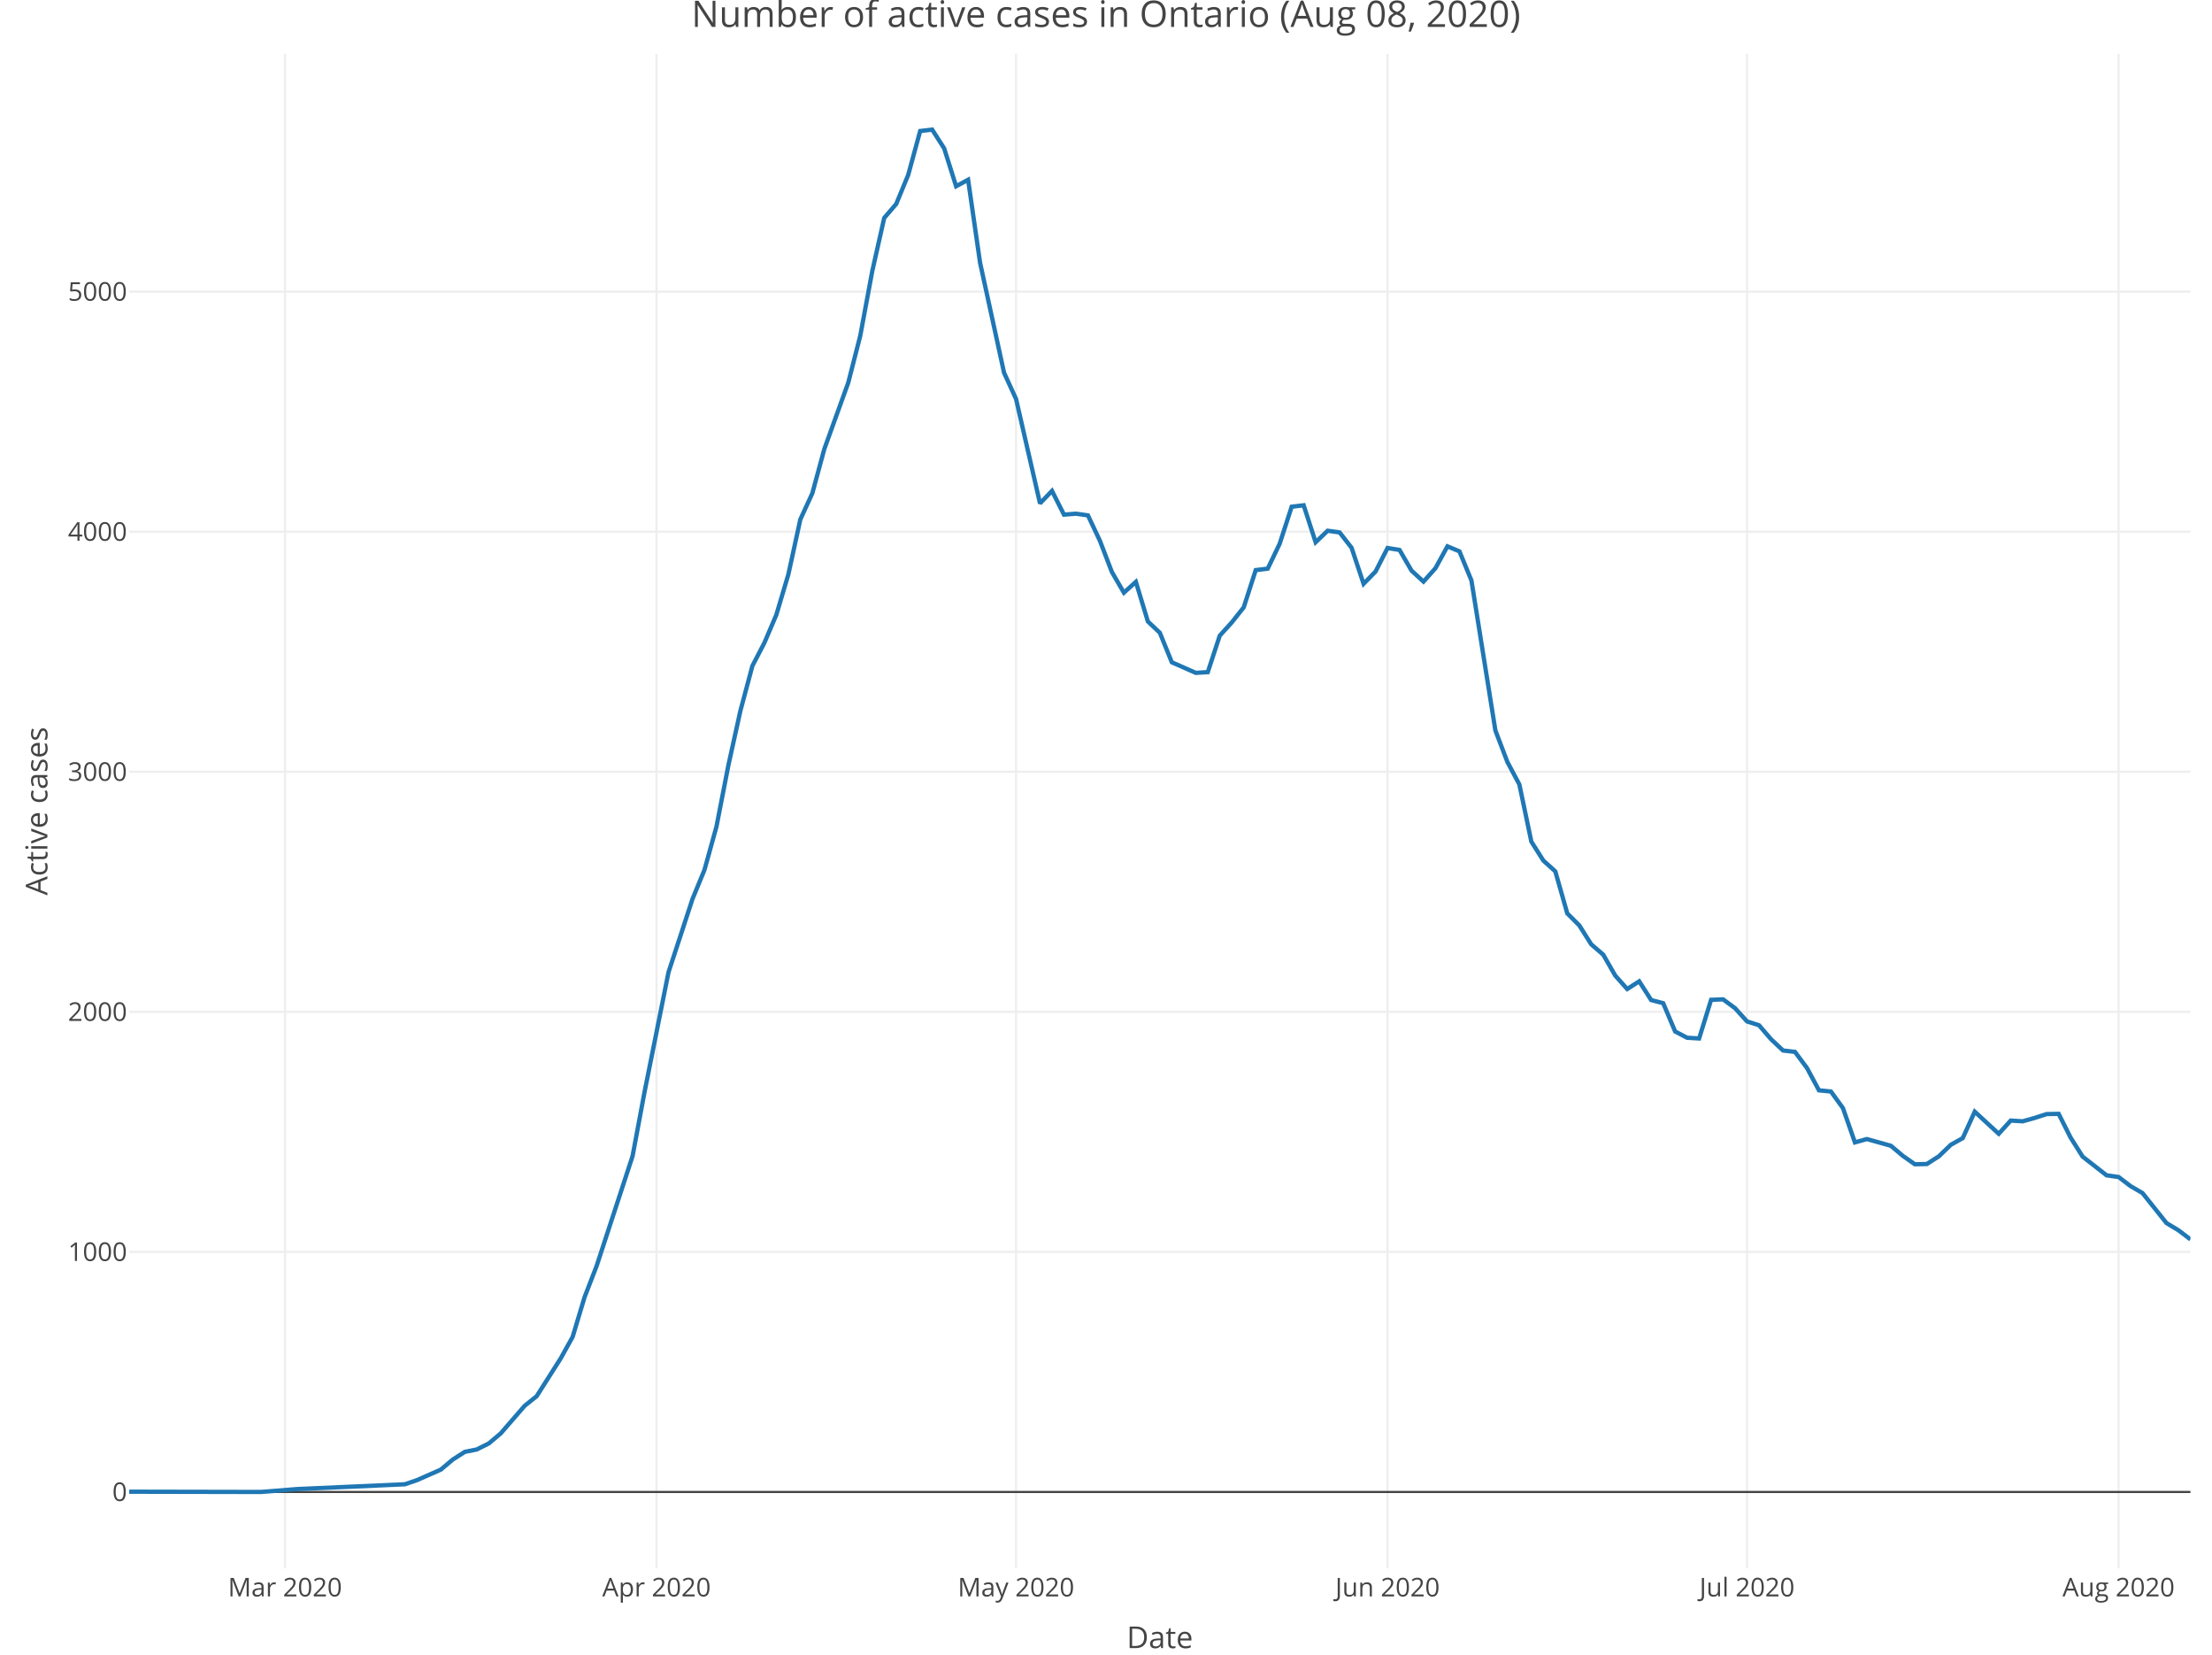
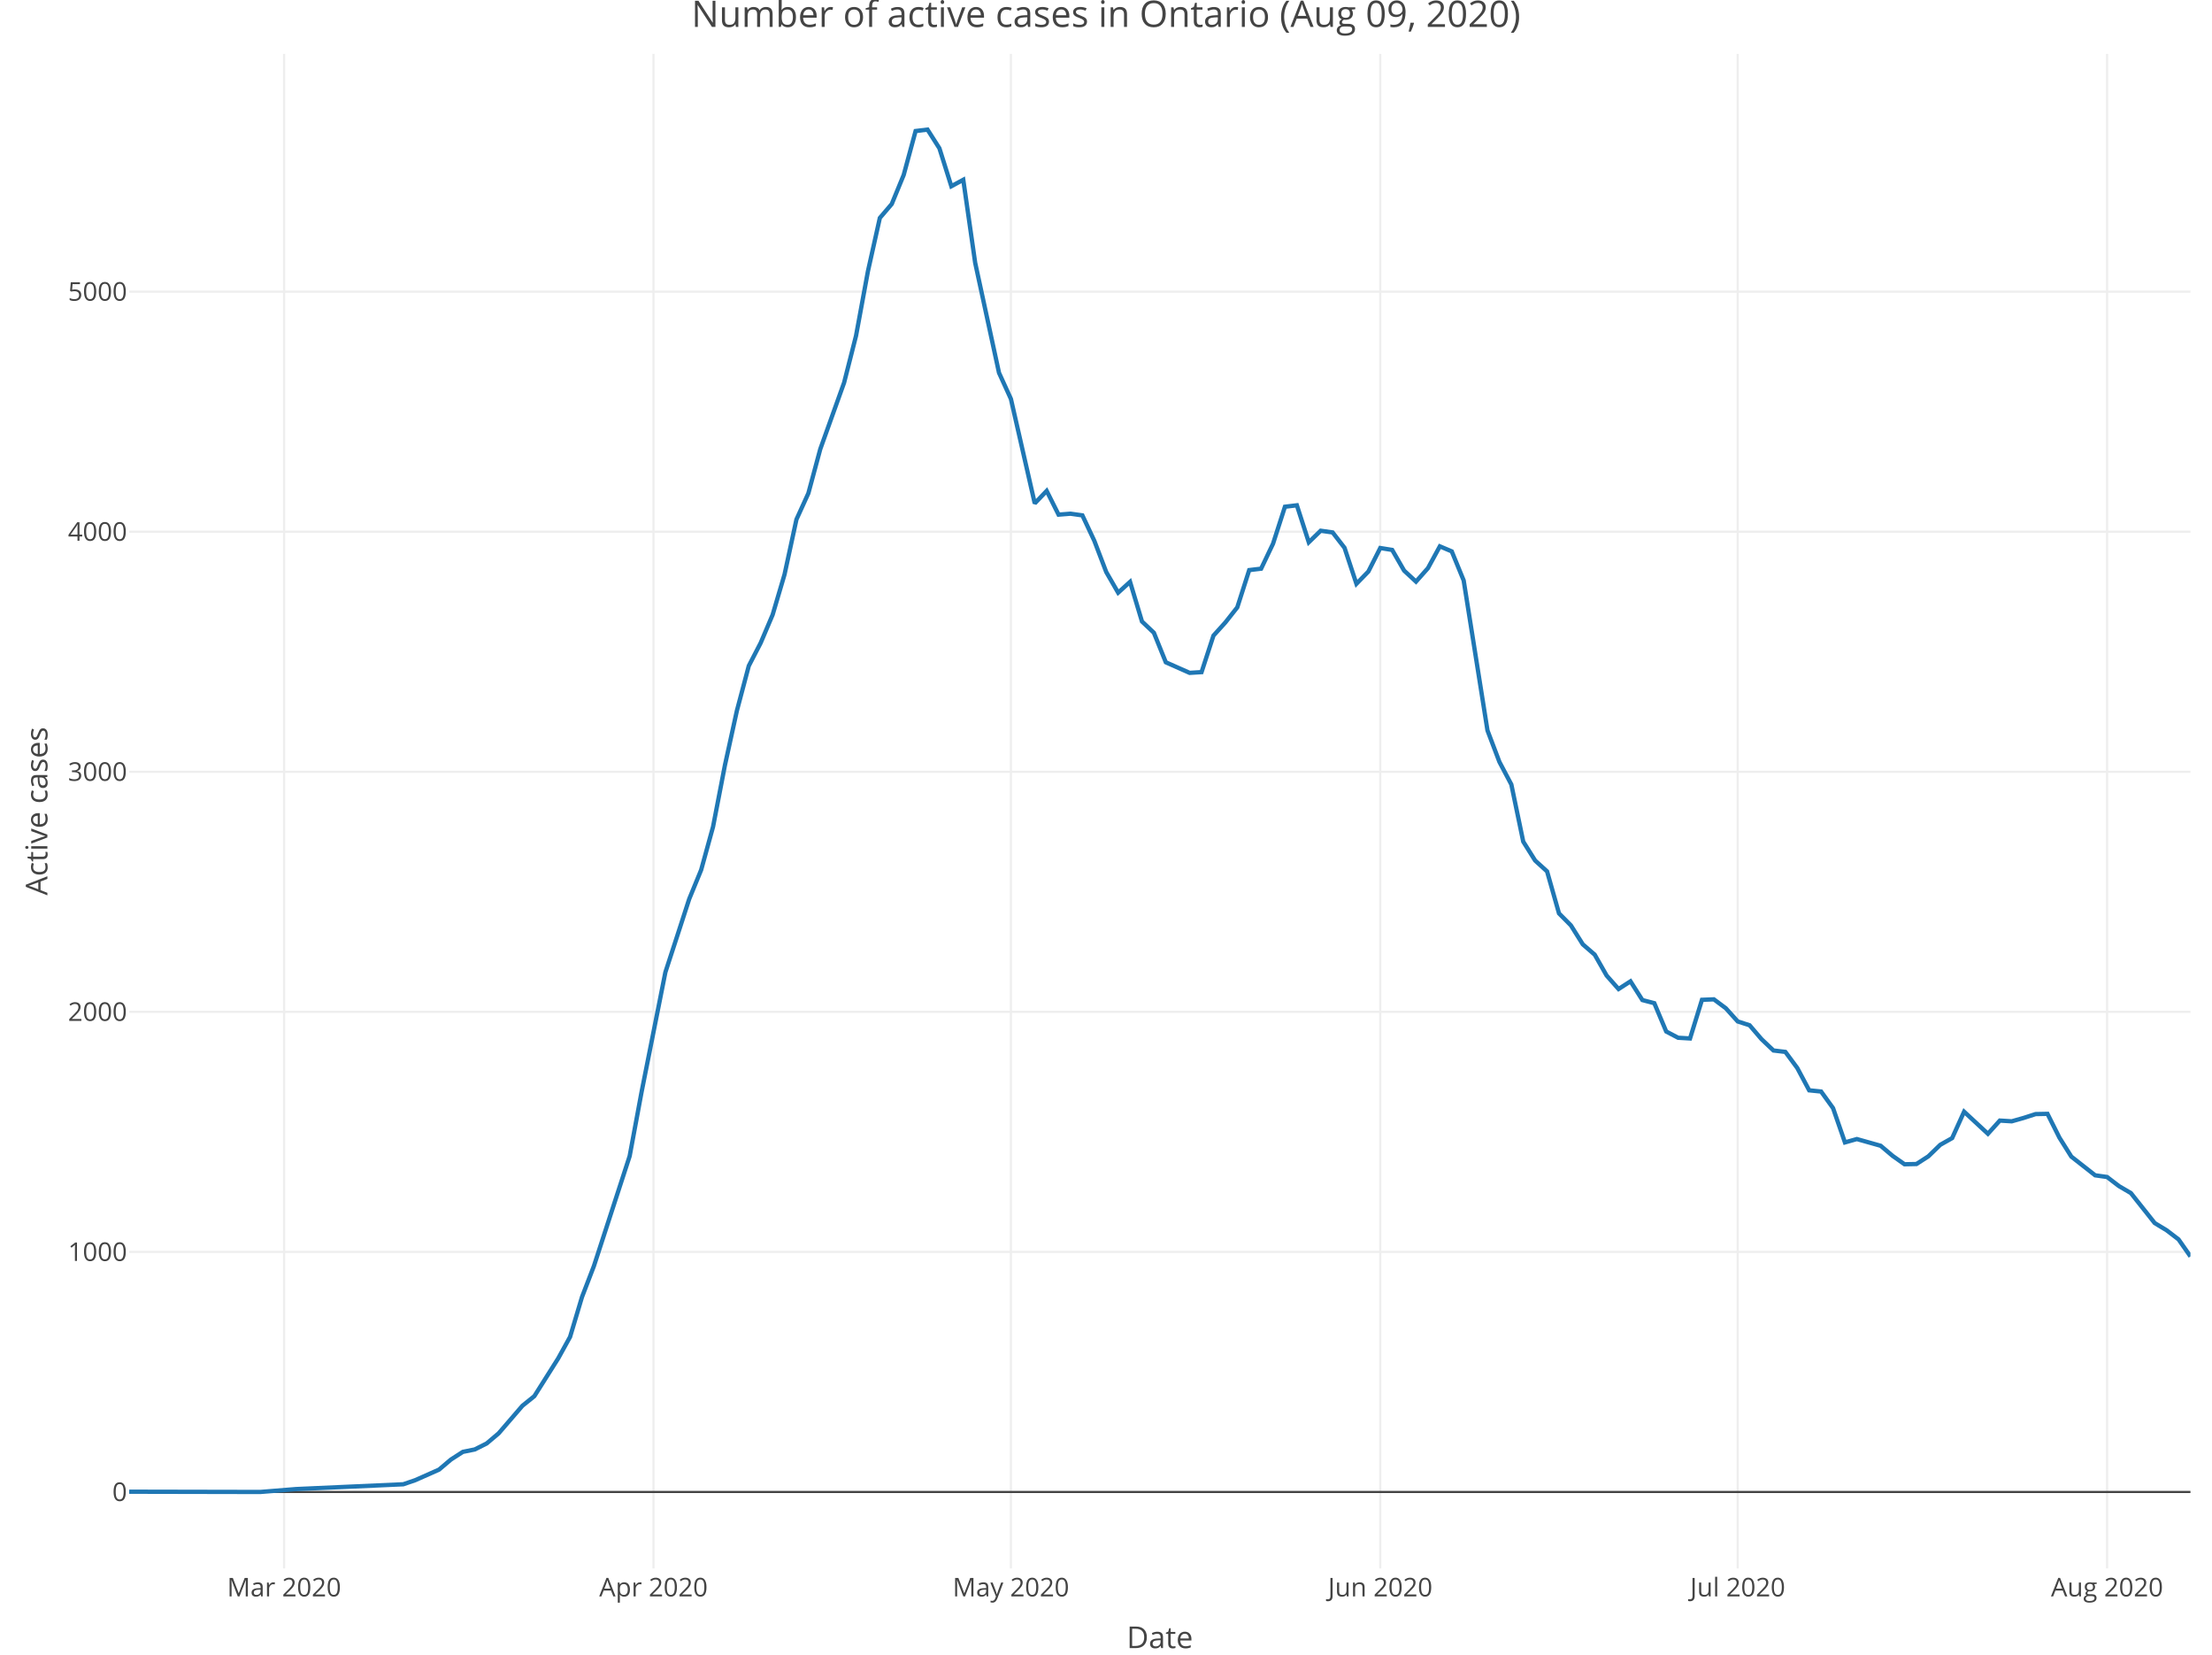
<svg xmlns="http://www.w3.org/2000/svg" class="main-svg" width="1027" height="768" style="" viewBox="0 0 1027 768">
  <rect x="0" y="0" width="1027" height="768" style="fill: rgb(255, 255, 255); fill-opacity: 1;" />
-   <defs id="defs-f7a095">
+   <defs id="defs-b09701">
    <g class="clips">
-       <clipPath id="clipf7a095xyplot" class="plotclip">
+       <clipPath id="clipb09701xyplot" class="plotclip">
        <rect width="957" height="703" />
      </clipPath>
-       <clipPath class="axesclip" id="clipf7a095x">
+       <clipPath class="axesclip" id="clipb09701x">
        <rect x="60" y="0" width="957" height="768" />
      </clipPath>
-       <clipPath class="axesclip" id="clipf7a095y">
+       <clipPath class="axesclip" id="clipb09701y">
        <rect x="0" y="25" width="1027" height="703" />
      </clipPath>
-       <clipPath class="axesclip" id="clipf7a095xy">
+       <clipPath class="axesclip" id="clipb09701xy">
        <rect x="60" y="25" width="957" height="703" />
      </clipPath>
    </g>
    <g class="gradients" />
  </defs>
  <g class="bglayer" />
  <g class="layer-below">
    <g class="imagelayer" />
    <g class="shapelayer" />
  </g>
  <g class="cartesianlayer">
    <g class="subplot xy">
      <g class="layer-subplot">
        <g class="shapelayer" />
        <g class="imagelayer" />
      </g>
      <g class="gridlayer">
        <g class="x">
-           <path class="xgrid crisp" transform="translate(132.33,0)" d="M0,25v703" style="stroke: rgb(238, 238, 238); stroke-opacity: 1; stroke-width: 1px;" />
-           <path class="xgrid crisp" transform="translate(304.81,0)" d="M0,25v703" style="stroke: rgb(238, 238, 238); stroke-opacity: 1; stroke-width: 1px;" />
-           <path class="xgrid crisp" transform="translate(471.73,0)" d="M0,25v703" style="stroke: rgb(238, 238, 238); stroke-opacity: 1; stroke-width: 1px;" />
-           <path class="xgrid crisp" transform="translate(644.22,0)" d="M0,25v703" style="stroke: rgb(238, 238, 238); stroke-opacity: 1; stroke-width: 1px;" />
-           <path class="xgrid crisp" transform="translate(811.13,0)" d="M0,25v703" style="stroke: rgb(238, 238, 238); stroke-opacity: 1; stroke-width: 1px;" />
-           <path class="xgrid crisp" transform="translate(983.62,0)" d="M0,25v703" style="stroke: rgb(238, 238, 238); stroke-opacity: 1; stroke-width: 1px;" />
+           <path class="xgrid crisp" transform="translate(131.91,0)" d="M0,25v703" style="stroke: rgb(238, 238, 238); stroke-opacity: 1; stroke-width: 1px;" />
+           <path class="xgrid crisp" transform="translate(303.4,0)" d="M0,25v703" style="stroke: rgb(238, 238, 238); stroke-opacity: 1; stroke-width: 1px;" />
+           <path class="xgrid crisp" transform="translate(469.35,0)" d="M0,25v703" style="stroke: rgb(238, 238, 238); stroke-opacity: 1; stroke-width: 1px;" />
+           <path class="xgrid crisp" transform="translate(640.84,0)" d="M0,25v703" style="stroke: rgb(238, 238, 238); stroke-opacity: 1; stroke-width: 1px;" />
+           <path class="xgrid crisp" transform="translate(806.79,0)" d="M0,25v703" style="stroke: rgb(238, 238, 238); stroke-opacity: 1; stroke-width: 1px;" />
+           <path class="xgrid crisp" transform="translate(978.28,0)" d="M0,25v703" style="stroke: rgb(238, 238, 238); stroke-opacity: 1; stroke-width: 1px;" />
        </g>
        <g class="y">
          <path class="ygrid crisp" transform="translate(0,581.09)" d="M60,0h957" style="stroke: rgb(238, 238, 238); stroke-opacity: 1; stroke-width: 1px;" />
          <path class="ygrid crisp" transform="translate(0,469.66)" d="M60,0h957" style="stroke: rgb(238, 238, 238); stroke-opacity: 1; stroke-width: 1px;" />
          <path class="ygrid crisp" transform="translate(0,358.23)" d="M60,0h957" style="stroke: rgb(238, 238, 238); stroke-opacity: 1; stroke-width: 1px;" />
          <path class="ygrid crisp" transform="translate(0,246.8)" d="M60,0h957" style="stroke: rgb(238, 238, 238); stroke-opacity: 1; stroke-width: 1px;" />
          <path class="ygrid crisp" transform="translate(0,135.37)" d="M60,0h957" style="stroke: rgb(238, 238, 238); stroke-opacity: 1; stroke-width: 1px;" />
        </g>
      </g>
      <g class="zerolinelayer">
        <path class="yzl zl crisp" transform="translate(0,692.52)" d="M60,0h957" style="stroke: rgb(68, 68, 68); stroke-opacity: 1; stroke-width: 1px;" />
      </g>
      <path class="xlines-below" />
      <path class="ylines-below" />
      <g class="overlines-below" />
      <g class="xaxislayer-below" />
      <g class="yaxislayer-below" />
      <g class="overaxes-below" />
-       <g class="plot" transform="translate(60, 25)" clip-path="url('#clipf7a095xyplot')">
+       <g class="plot" transform="translate(60, 25)" clip-path="url('#clipb09701xyplot')">
        <g class="scatterlayer mlayer">
-           <g class="trace scatter trace2cbe96" style="stroke-miterlimit: 2; opacity: 1;">
+           <g class="trace scatter trace687044" style="stroke-miterlimit: 2; opacity: 1;">
            <g class="fills" />
            <g class="errorbars" />
            <g class="lines">
-               <path class="js-line" d="M0,667.4L61.2,667.52L77.9,666.18L127.97,663.95L133.53,662.06L144.66,657.15L150.23,652.47L155.79,648.91L161.35,647.79L166.92,645.01L172.48,640.33L183.61,627.51L189.17,623.06L200.3,605.56L205.87,595.53L211.43,577.03L216.99,562.66L233.69,511.63L239.25,481.87L250.38,426.27L255.94,409.33L261.51,392.28L267.07,378.8L272.63,358.74L278.2,330.11L283.76,304.92L289.33,284.08L294.89,273.39L300.45,260.35L306.02,241.63L311.58,216.11L317.15,203.97L322.71,183.46L333.84,152.6L339.4,130.87L344.97,100.89L350.53,76.16L356.09,69.69L361.66,56.21L367.22,35.82L372.78,35.15L378.35,43.84L383.91,61.45L389.48,58.44L395.04,96.99L406.17,148.03L411.73,160.17L422.86,208.65L428.42,202.85L433.99,213.88L439.55,213.44L445.12,214.22L450.68,226.03L456.24,240.52L461.81,250.1L467.37,245.08L472.94,263.47L478.5,268.71L484.06,282.41L495.19,287.32L500.76,286.98L506.32,270.04L511.88,263.92L517.45,256.9L523.01,239.62L528.58,238.96L534.14,227.37L539.7,210.21L545.27,209.54L550.83,226.7L556.4,221.35L561.96,222.13L567.52,229.26L573.09,245.98L578.65,240.29L584.22,229.37L589.78,230.26L595.34,239.85L600.91,244.97L606.47,238.73L612.03,228.59L617.6,230.93L623.16,244.42L634.29,314.06L639.85,328.66L645.42,339.13L650.98,365.65L656.55,374.45L662.11,379.47L667.67,398.97L673.24,404.54L678.8,413.34L684.37,418.14L689.93,427.83L695.49,434.07L701.06,430.5L706.62,439.2L712.19,440.64L717.75,453.79L723.31,456.69L728.88,457.02L734.44,439.08L740.01,438.86L745.57,442.98L751.13,449.11L756.7,450.9L762.26,457.36L767.83,462.6L773.39,463.26L778.95,470.73L784.52,481.09L790.08,481.65L795.65,489.34L801.21,505.27L806.77,503.71L817.9,506.83L823.47,511.51L829.03,515.41L834.59,515.3L840.16,511.74L845.72,506.39L851.28,503.27L856.85,491.01L867.98,501.26L873.54,495.13L879.1,495.47L884.67,493.91L890.23,492.12L895.8,492.01L901.36,503.04L906.92,511.85L918.05,520.54L923.62,521.32L929.18,525.55L934.74,528.79L945.87,542.71L951.44,546.06L957,550.29" style="vector-effect: non-scaling-stroke; fill: none; stroke: rgb(31, 119, 180); stroke-opacity: 1; stroke-width: 2px; opacity: 1;" />
+               <path class="js-line" d="M0,667.4L60.85,667.52L77.45,666.18L127.23,663.95L132.76,662.06L143.83,657.15L149.36,652.47L154.89,648.91L160.42,647.79L165.95,645.01L171.49,640.33L182.55,627.51L188.08,623.06L199.14,605.56L204.68,595.53L210.21,577.03L215.74,562.66L232.34,511.63L237.87,481.87L248.93,426.27L254.46,409.33L259.99,392.28L265.53,378.8L271.06,358.74L276.59,330.11L282.12,304.92L287.65,284.08L293.18,273.39L298.72,260.35L304.25,241.63L309.78,216.11L315.31,203.97L320.84,183.46L331.91,152.6L337.44,130.87L342.97,100.89L348.5,76.16L354.03,69.69L359.57,56.21L365.1,35.82L370.63,35.15L376.16,43.84L381.69,61.45L387.23,58.44L392.76,96.99L403.82,148.03L409.35,160.17L420.42,208.65L425.95,202.85L431.48,213.88L437.01,213.44L442.54,214.22L448.08,226.03L453.61,240.52L459.14,250.1L464.67,245.08L470.2,263.47L475.73,268.71L481.27,282.41L492.33,287.32L497.86,286.98L503.39,270.04L508.92,263.92L514.46,256.9L519.99,239.62L525.52,238.96L531.05,227.37L536.58,210.21L542.12,209.54L547.65,226.7L553.18,221.35L558.71,222.13L564.24,229.26L569.77,245.98L575.31,240.29L580.84,229.37L586.37,230.26L591.9,239.85L597.43,244.97L602.97,238.73L608.5,228.59L614.03,230.93L619.56,244.42L630.62,314.06L636.16,328.66L641.69,339.13L647.22,365.65L652.75,374.45L658.28,379.47L663.82,398.97L669.35,404.54L674.88,413.34L680.41,418.14L685.94,427.83L691.47,434.07L697.01,430.5L702.54,439.2L708.07,440.64L713.6,453.79L719.13,456.69L724.66,457.02L730.2,439.08L735.73,438.86L741.26,442.98L746.79,449.11L752.32,450.9L757.86,457.36L763.39,462.6L768.92,463.26L774.45,470.73L779.98,481.09L785.51,481.65L791.05,489.34L796.58,505.27L802.11,503.71L813.17,506.83L818.71,511.51L824.24,515.41L829.77,515.3L835.3,511.74L840.83,506.39L846.36,503.27L851.9,491.01L862.96,501.26L868.49,495.13L874.02,495.47L879.55,493.91L885.09,492.12L890.62,492.01L896.15,503.04L901.68,511.85L912.75,520.54L918.28,521.32L923.81,525.55L929.34,528.79L940.4,542.71L945.94,546.06L951.47,550.29L957,558.2" style="vector-effect: non-scaling-stroke; fill: none; stroke: rgb(31, 119, 180); stroke-opacity: 1; stroke-width: 2px; opacity: 1;" />
            </g>
            <g class="points" />
            <g class="text" />
          </g>
        </g>
      </g>
      <g class="overplot" />
      <path class="xlines-above crisp" d="M0,0" style="fill: none;" />
      <path class="ylines-above crisp" d="M0,0" style="fill: none;" />
      <g class="overlines-above" />
      <g class="xaxislayer-above">
        <g class="xtick">
-           <text text-anchor="middle" x="0" y="741" transform="translate(132.33,0)" style="font-family: 'Open Sans', verdana, arial, sans-serif; font-size: 12px; fill: rgb(68, 68, 68); fill-opacity: 1; white-space: pre;">Mar 2020</text>
+           <text text-anchor="middle" x="0" y="741" transform="translate(131.91,0)" style="font-family: 'Open Sans', verdana, arial, sans-serif; font-size: 12px; fill: rgb(68, 68, 68); fill-opacity: 1; white-space: pre;">Mar 2020</text>
        </g>
        <g class="xtick">
-           <text text-anchor="middle" x="0" y="741" transform="translate(304.81,0)" style="font-family: 'Open Sans', verdana, arial, sans-serif; font-size: 12px; fill: rgb(68, 68, 68); fill-opacity: 1; white-space: pre;">Apr 2020</text>
+           <text text-anchor="middle" x="0" y="741" transform="translate(303.4,0)" style="font-family: 'Open Sans', verdana, arial, sans-serif; font-size: 12px; fill: rgb(68, 68, 68); fill-opacity: 1; white-space: pre;">Apr 2020</text>
        </g>
        <g class="xtick">
-           <text text-anchor="middle" x="0" y="741" transform="translate(471.73,0)" style="font-family: 'Open Sans', verdana, arial, sans-serif; font-size: 12px; fill: rgb(68, 68, 68); fill-opacity: 1; white-space: pre;">May 2020</text>
+           <text text-anchor="middle" x="0" y="741" transform="translate(469.35,0)" style="font-family: 'Open Sans', verdana, arial, sans-serif; font-size: 12px; fill: rgb(68, 68, 68); fill-opacity: 1; white-space: pre;">May 2020</text>
        </g>
        <g class="xtick">
-           <text text-anchor="middle" x="0" y="741" transform="translate(644.22,0)" style="font-family: 'Open Sans', verdana, arial, sans-serif; font-size: 12px; fill: rgb(68, 68, 68); fill-opacity: 1; white-space: pre;">Jun 2020</text>
+           <text text-anchor="middle" x="0" y="741" transform="translate(640.84,0)" style="font-family: 'Open Sans', verdana, arial, sans-serif; font-size: 12px; fill: rgb(68, 68, 68); fill-opacity: 1; white-space: pre;">Jun 2020</text>
        </g>
        <g class="xtick">
-           <text text-anchor="middle" x="0" y="741" transform="translate(811.13,0)" style="font-family: 'Open Sans', verdana, arial, sans-serif; font-size: 12px; fill: rgb(68, 68, 68); fill-opacity: 1; white-space: pre;">Jul 2020</text>
+           <text text-anchor="middle" x="0" y="741" transform="translate(806.79,0)" style="font-family: 'Open Sans', verdana, arial, sans-serif; font-size: 12px; fill: rgb(68, 68, 68); fill-opacity: 1; white-space: pre;">Jul 2020</text>
        </g>
        <g class="xtick">
-           <text text-anchor="middle" x="0" y="741" transform="translate(983.62,0)" style="font-family: 'Open Sans', verdana, arial, sans-serif; font-size: 12px; fill: rgb(68, 68, 68); fill-opacity: 1; white-space: pre;">Aug 2020</text>
+           <text text-anchor="middle" x="0" y="741" transform="translate(978.28,0)" style="font-family: 'Open Sans', verdana, arial, sans-serif; font-size: 12px; fill: rgb(68, 68, 68); fill-opacity: 1; white-space: pre;">Aug 2020</text>
        </g>
      </g>
      <g class="yaxislayer-above">
        <g class="ytick">
          <text text-anchor="end" x="59" y="4.2" transform="translate(0,692.52)" style="font-family: 'Open Sans', verdana, arial, sans-serif; font-size: 12px; fill: rgb(68, 68, 68); fill-opacity: 1; white-space: pre;">0</text>
        </g>
        <g class="ytick">
          <text text-anchor="end" x="59" y="4.2" transform="translate(0,581.09)" style="font-family: 'Open Sans', verdana, arial, sans-serif; font-size: 12px; fill: rgb(68, 68, 68); fill-opacity: 1; white-space: pre;">1000</text>
        </g>
        <g class="ytick">
          <text text-anchor="end" x="59" y="4.2" transform="translate(0,469.66)" style="font-family: 'Open Sans', verdana, arial, sans-serif; font-size: 12px; fill: rgb(68, 68, 68); fill-opacity: 1; white-space: pre;">2000</text>
        </g>
        <g class="ytick">
          <text text-anchor="end" x="59" y="4.2" transform="translate(0,358.23)" style="font-family: 'Open Sans', verdana, arial, sans-serif; font-size: 12px; fill: rgb(68, 68, 68); fill-opacity: 1; white-space: pre;">3000</text>
        </g>
        <g class="ytick">
          <text text-anchor="end" x="59" y="4.2" transform="translate(0,246.8)" style="font-family: 'Open Sans', verdana, arial, sans-serif; font-size: 12px; fill: rgb(68, 68, 68); fill-opacity: 1; white-space: pre;">4000</text>
        </g>
        <g class="ytick">
          <text text-anchor="end" x="59" y="4.2" transform="translate(0,135.37)" style="font-family: 'Open Sans', verdana, arial, sans-serif; font-size: 12px; fill: rgb(68, 68, 68); fill-opacity: 1; white-space: pre;">5000</text>
        </g>
      </g>
      <g class="overaxes-above" />
    </g>
  </g>
  <g class="polarlayer" />
  <g class="ternarylayer" />
  <g class="geolayer" />
  <g class="funnelarealayer" />
  <g class="pielayer" />
  <g class="treemaplayer" />
  <g class="sunburstlayer" />
  <g class="glimages" />
-   <defs id="topdefs-f7a095">
+   <defs id="topdefs-b09701">
    <g class="clips" />
  </defs>
  <g class="layer-above">
    <g class="imagelayer" />
    <g class="shapelayer" />
  </g>
  <g class="infolayer">
    <g class="g-gtitle">
-       <text class="gtitle" x="513.5" y="12.5" text-anchor="middle" dy="0em" style="font-family: 'Open Sans', verdana, arial, sans-serif; font-size: 17px; fill: rgb(68, 68, 68); opacity: 1; font-weight: normal; white-space: pre;">Number of active cases in Ontario (Aug 08, 2020)</text>
+       <text class="gtitle" x="513.5" y="12.5" text-anchor="middle" dy="0em" style="font-family: 'Open Sans', verdana, arial, sans-serif; font-size: 17px; fill: rgb(68, 68, 68); opacity: 1; font-weight: normal; white-space: pre;">Number of active cases in Ontario (Aug 09, 2020)</text>
    </g>
    <g class="g-xtitle" transform="translate(0,-15)">
      <text class="xtitle" x="538.5" y="780" text-anchor="middle" style="font-family: 'Open Sans', verdana, arial, sans-serif; font-size: 14px; fill: rgb(68, 68, 68); opacity: 1; font-weight: normal; white-space: pre;">Date</text>
    </g>
    <g class="g-ytitle">
      <text class="ytitle" transform="rotate(-90,22,376.5)" x="22" y="376.5" text-anchor="middle" style="font-family: 'Open Sans', verdana, arial, sans-serif; font-size: 14px; fill: rgb(68, 68, 68); opacity: 1; font-weight: normal; white-space: pre;">Active cases</text>
    </g>
  </g>
</svg>
